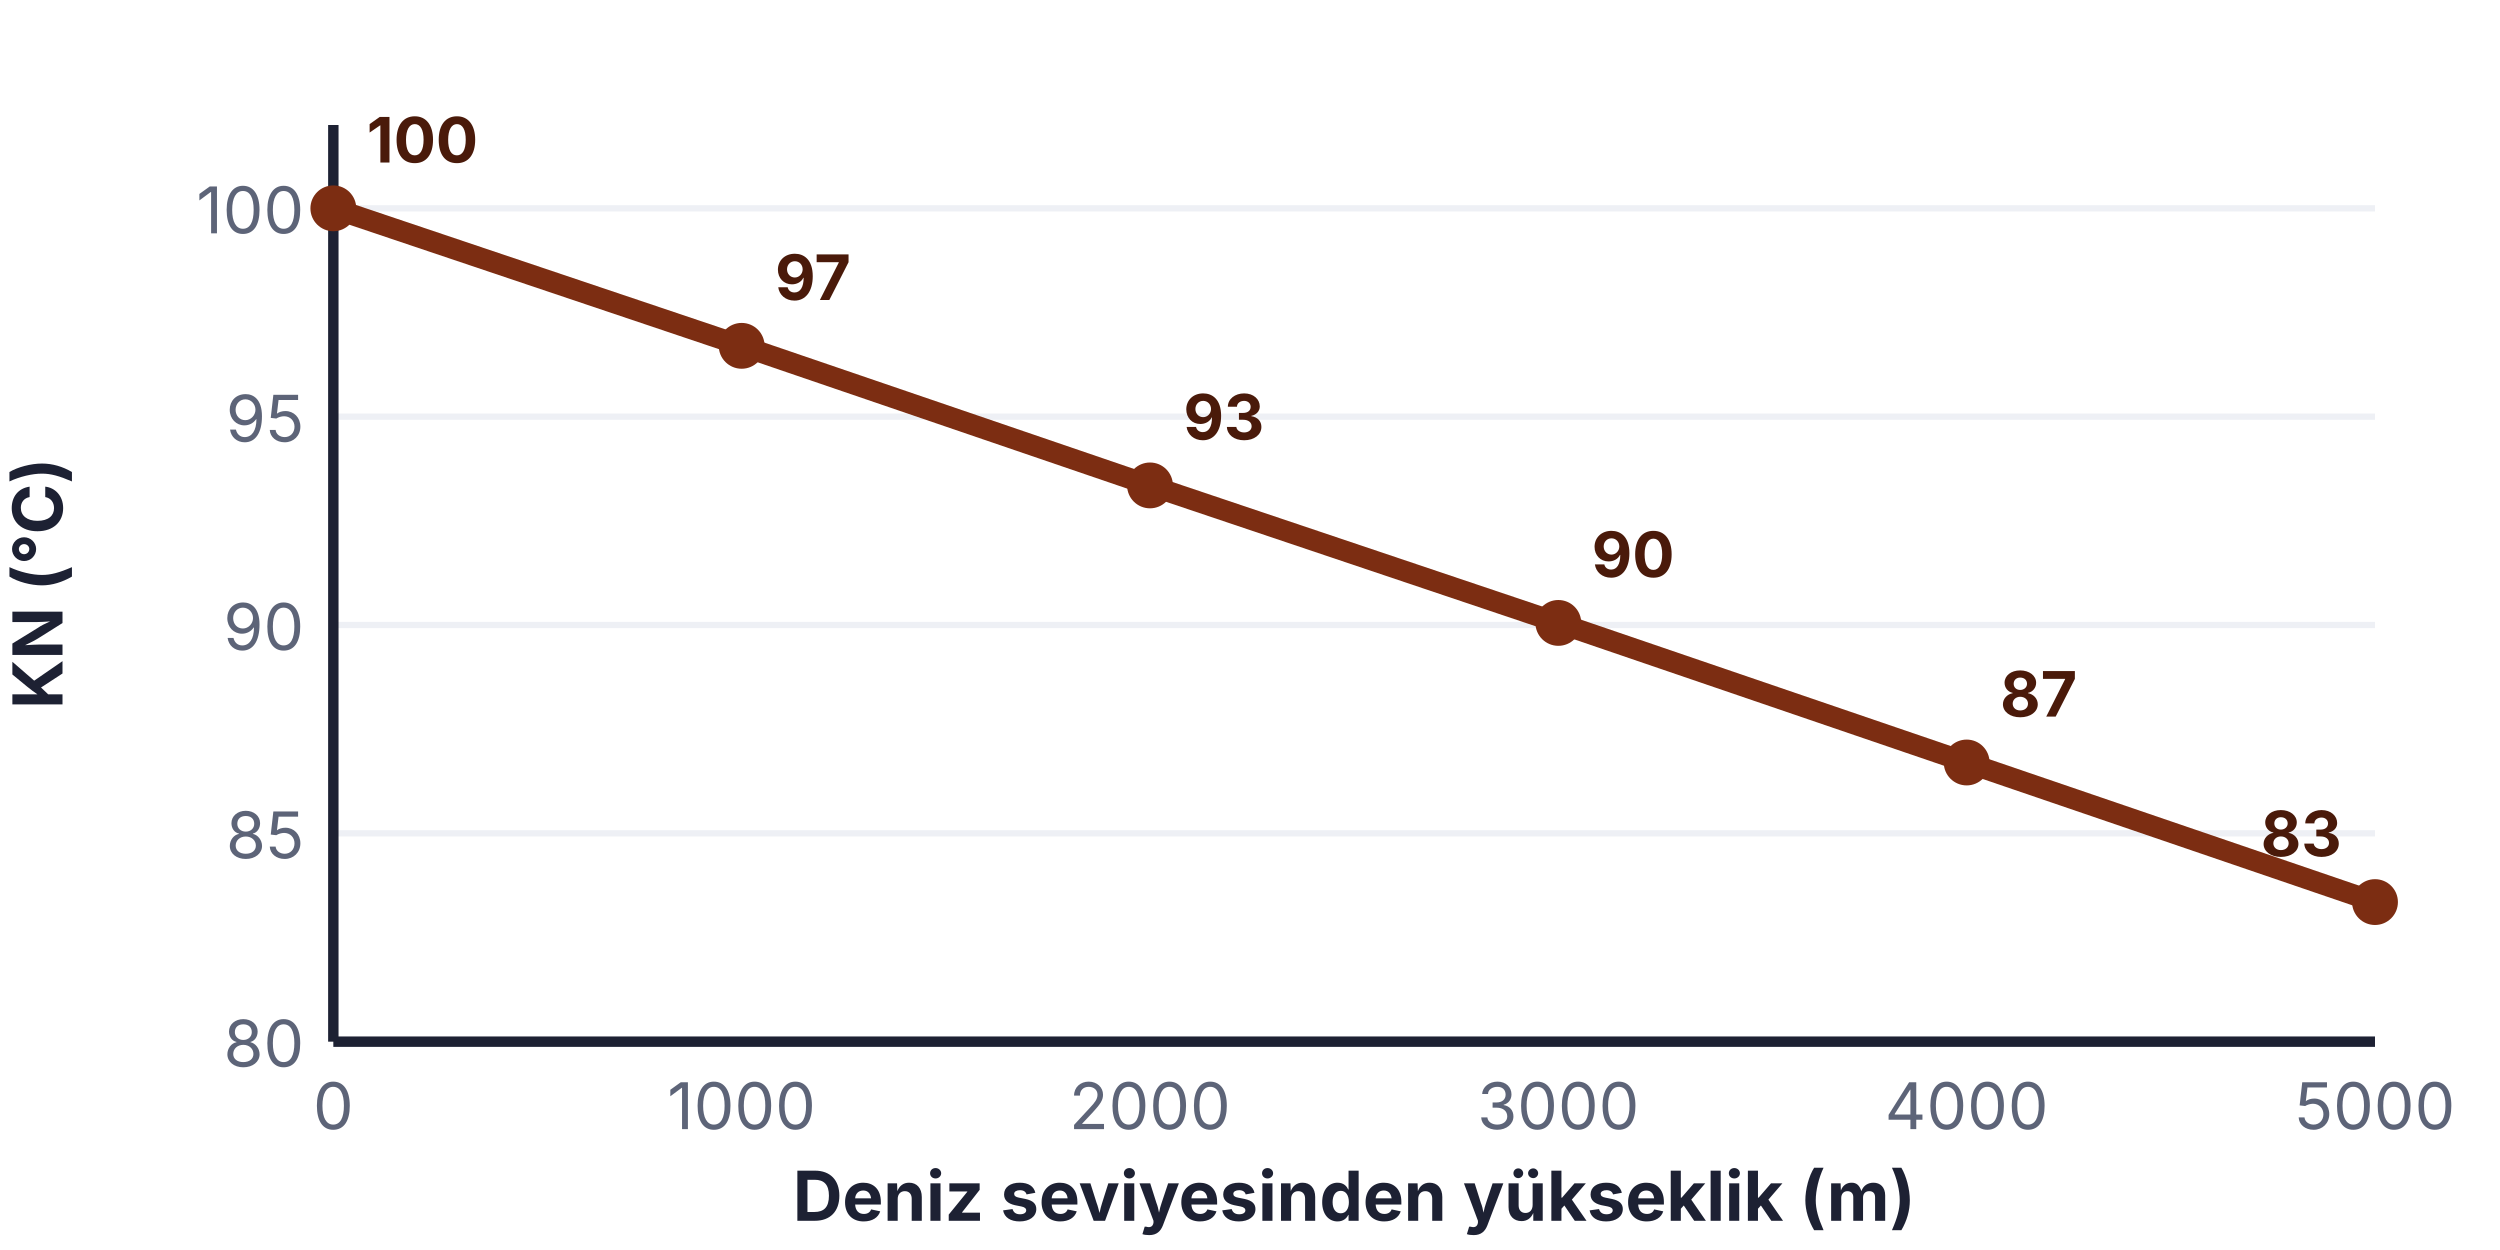
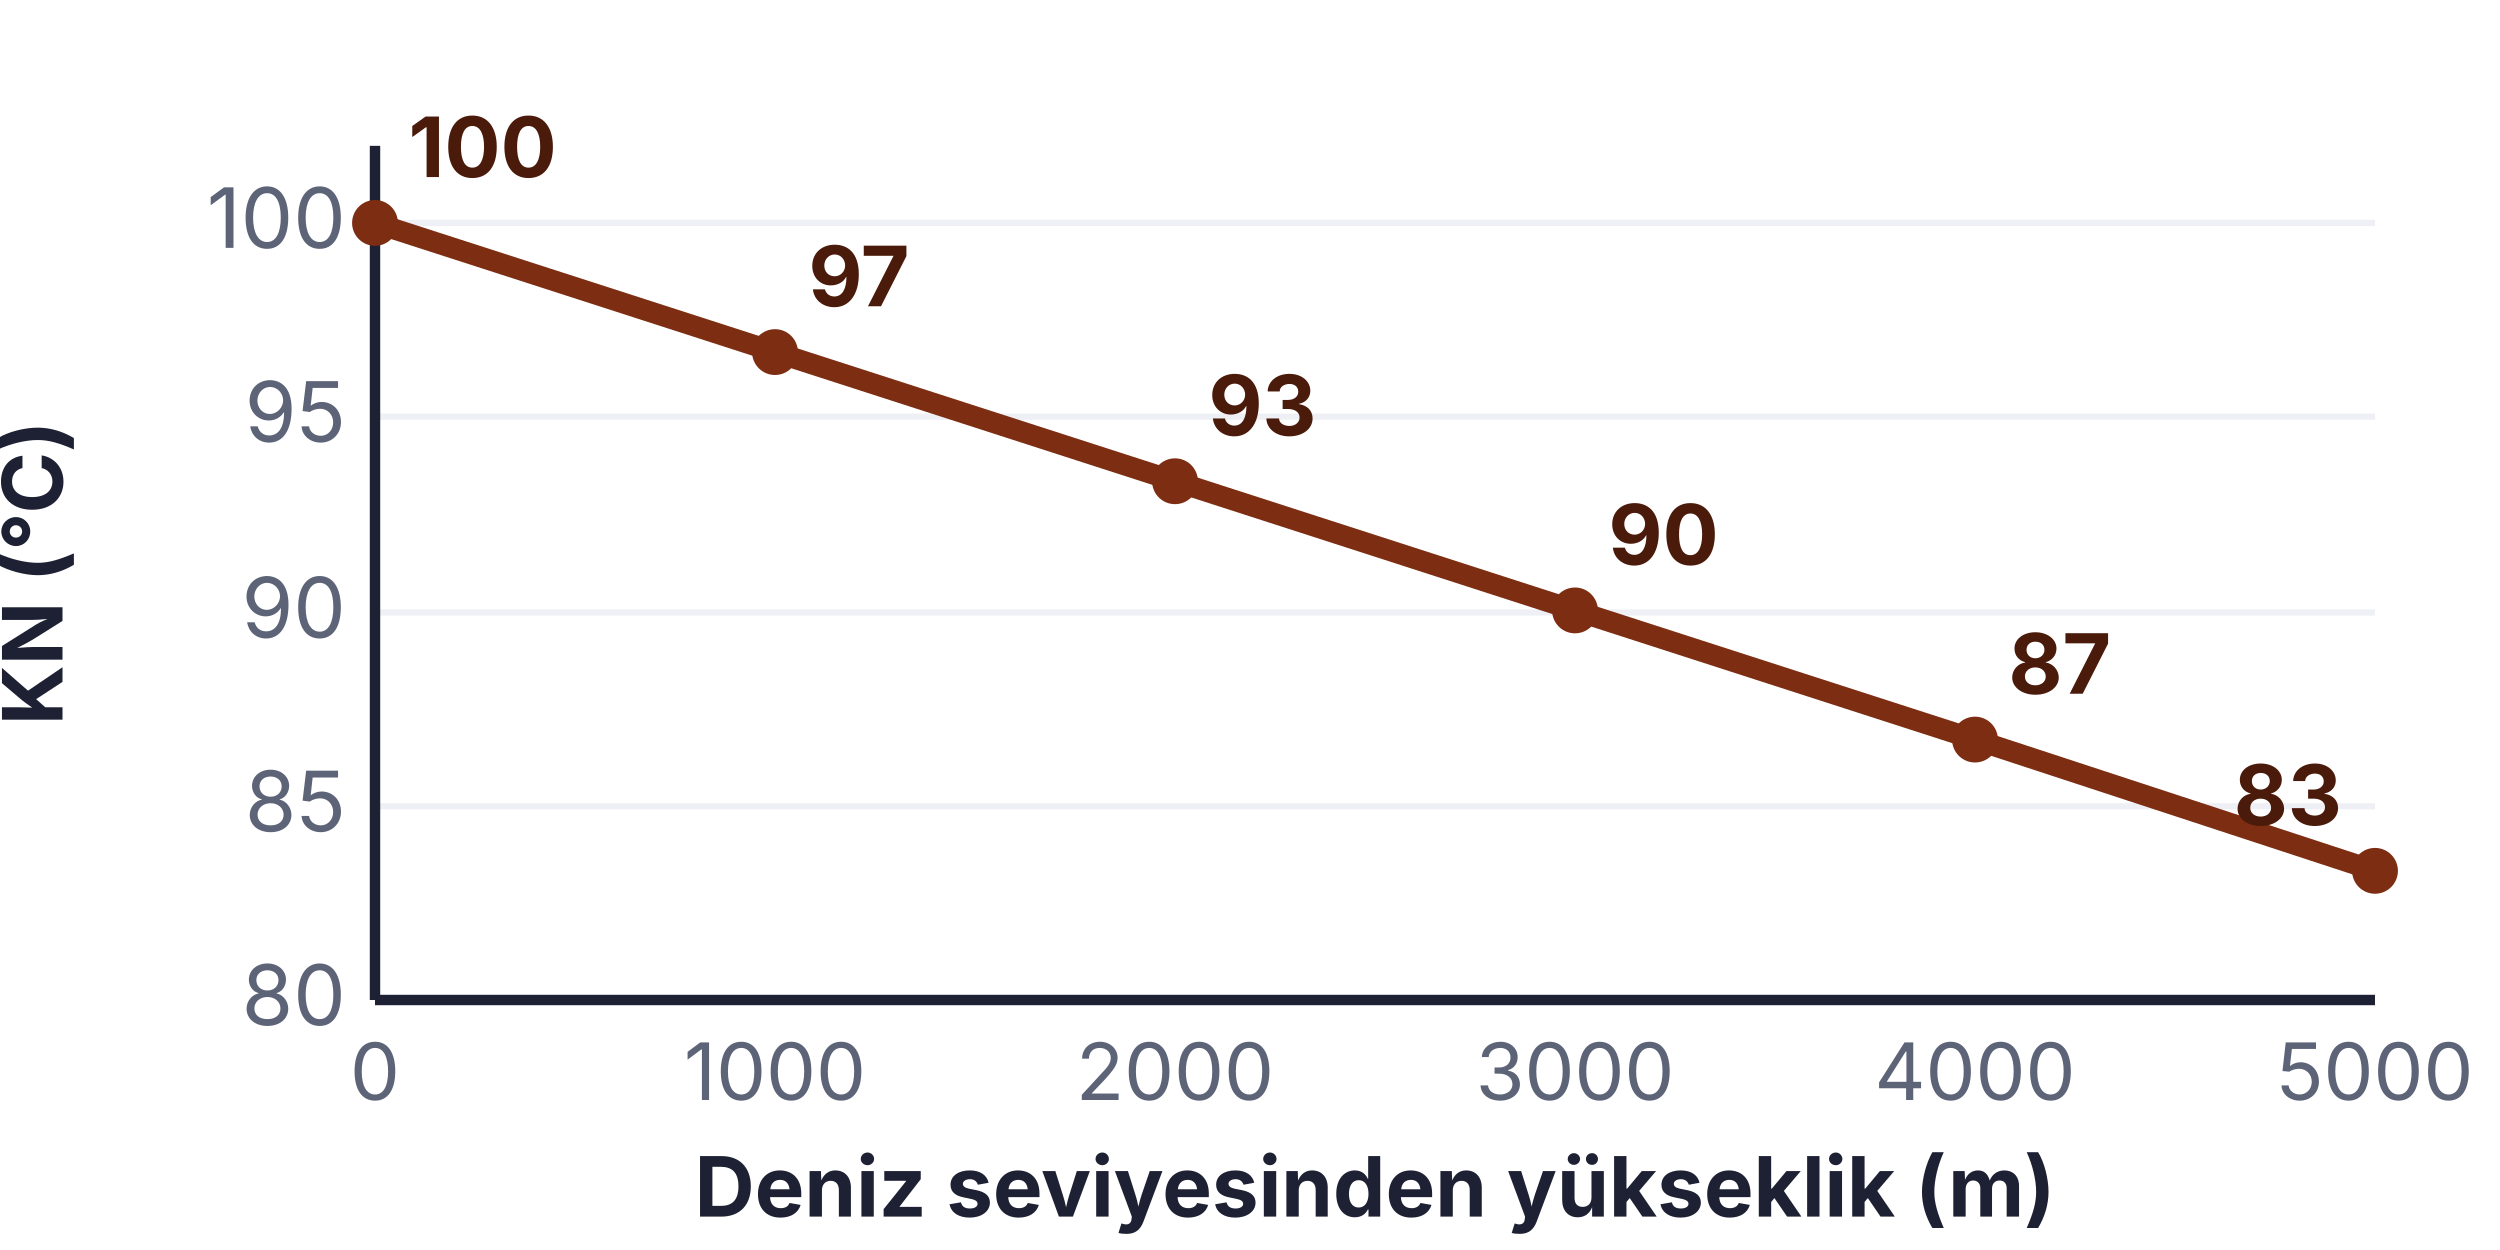
<svg viewBox="0 0 120 60" class="grafik">
  <g font-family="Inter">
-     <line x1="16" y1="50.0" x2="114" y2="50.0" stroke="#eef0f5" stroke-width=".3" />
-     <text x="14.6" y="51.2" font-size="3.1" text-anchor="end" font-weight="400" fill="#5d6478">80</text>
-     <line x1="16" y1="40.0" x2="114" y2="40.0" stroke="#eef0f5" stroke-width=".3" />
-     <text x="14.6" y="41.2" font-size="3.1" text-anchor="end" font-weight="400" fill="#5d6478">85</text>
-     <line x1="16" y1="30.0" x2="114" y2="30.0" stroke="#eef0f5" stroke-width=".3" />
-     <text x="14.6" y="31.2" font-size="3.1" text-anchor="end" font-weight="400" fill="#5d6478">90</text>
-     <line x1="16" y1="20.0" x2="114" y2="20.0" stroke="#eef0f5" stroke-width=".3" />
-     <text x="14.6" y="21.2" font-size="3.1" text-anchor="end" font-weight="400" fill="#5d6478">95</text>
-     <line x1="16" y1="10.0" x2="114" y2="10.0" stroke="#eef0f5" stroke-width=".3" />
-     <text x="14.6" y="11.2" font-size="3.1" text-anchor="end" font-weight="400" fill="#5d6478">100</text>
-     <line x1="16" y1="50" x2="114" y2="50" stroke="#1d2133" stroke-width=".5" />
-     <line x1="16" y1="50" x2="16" y2="6" stroke="#1d2133" stroke-width=".5" />
-     <text x="16.0" y="54.2" font-size="3.1" text-anchor="middle" font-weight="400" fill="#5d6478">0</text>
-     <text x="35.6" y="54.2" font-size="3.1" text-anchor="middle" font-weight="400" fill="#5d6478">1000</text>
-     <text x="55.2" y="54.2" font-size="3.1" text-anchor="middle" font-weight="400" fill="#5d6478">2000</text>
-     <text x="74.8" y="54.2" font-size="3.1" text-anchor="middle" font-weight="400" fill="#5d6478">3000</text>
-     <text x="94.4" y="54.2" font-size="3.1" text-anchor="middle" font-weight="400" fill="#5d6478">4000</text>
-     <text x="114.0" y="54.2" font-size="3.1" text-anchor="middle" font-weight="400" fill="#5d6478">5000</text>
-     <polyline fill="none" stroke="#7c2d12" stroke-width="1" points="16.0,10.0 35.6,16.6 55.2,23.3 74.8,29.9 94.4,36.6 114.0,43.3" />
-     <circle cx="16.0" cy="10.0" r="1.1" fill="#7c2d12" />
-     <text x="17.6" y="7.8" font-size="3" text-anchor="start" font-weight="700" fill="#4a1a0a">100</text>
-     <circle cx="35.6" cy="16.6" r="1.1" fill="#7c2d12" />
-     <text x="37.2" y="14.4" font-size="3" text-anchor="start" font-weight="700" fill="#4a1a0a">97</text>
-     <circle cx="55.2" cy="23.3" r="1.1" fill="#7c2d12" />
-     <text x="56.8" y="21.1" font-size="3" text-anchor="start" font-weight="700" fill="#4a1a0a">93</text>
-     <circle cx="74.8" cy="29.9" r="1.1" fill="#7c2d12" />
-     <text x="76.4" y="27.7" font-size="3" text-anchor="start" font-weight="700" fill="#4a1a0a">90</text>
-     <circle cx="94.4" cy="36.6" r="1.1" fill="#7c2d12" />
-     <text x="96.0" y="34.4" font-size="3" text-anchor="start" font-weight="700" fill="#4a1a0a">87</text>
-     <circle cx="114.0" cy="43.3" r="1.1" fill="#7c2d12" />
-     <text x="112.4" y="41.1" font-size="3" text-anchor="end" font-weight="700" fill="#4a1a0a">83</text>
-     <text x="65.0" y="58.6" font-size="3.3" text-anchor="middle" font-weight="700" fill="#1d2133">Deniz seviyesinden yükseklik (m)</text>
-     <text x="3.0" y="28.0" font-size="3.3" text-anchor="middle" font-weight="700" fill="#1d2133" transform="rotate(-90 3 28.0)">KN (°C)</text>
+     <line x1="18" y1="48.0" x2="114" y2="48.0" stroke="#eef0f5" stroke-width=".3" />
+     <text x="16.6" y="49.2" font-size="4" text-anchor="end" font-weight="400" fill="#5d6478">80</text>
+     <line x1="18" y1="38.7" x2="114" y2="38.7" stroke="#eef0f5" stroke-width=".3" />
+     <text x="16.6" y="39.9" font-size="4" text-anchor="end" font-weight="400" fill="#5d6478">85</text>
+     <line x1="18" y1="29.4" x2="114" y2="29.4" stroke="#eef0f5" stroke-width=".3" />
+     <text x="16.6" y="30.6" font-size="4" text-anchor="end" font-weight="400" fill="#5d6478">90</text>
+     <line x1="18" y1="20.0" x2="114" y2="20.0" stroke="#eef0f5" stroke-width=".3" />
+     <text x="16.6" y="21.2" font-size="4" text-anchor="end" font-weight="400" fill="#5d6478">95</text>
+     <line x1="18" y1="10.7" x2="114" y2="10.7" stroke="#eef0f5" stroke-width=".3" />
+     <text x="16.6" y="11.9" font-size="4" text-anchor="end" font-weight="400" fill="#5d6478">100</text>
+     <line x1="18" y1="48" x2="114" y2="48" stroke="#1d2133" stroke-width=".5" />
+     <line x1="18" y1="48" x2="18" y2="7" stroke="#1d2133" stroke-width=".5" />
+     <text x="18.0" y="52.8" font-size="3.8" text-anchor="middle" font-weight="400" fill="#5d6478">0</text>
+     <text x="37.2" y="52.8" font-size="3.8" text-anchor="middle" font-weight="400" fill="#5d6478">1000</text>
+     <text x="56.4" y="52.8" font-size="3.8" text-anchor="middle" font-weight="400" fill="#5d6478">2000</text>
+     <text x="75.6" y="52.8" font-size="3.8" text-anchor="middle" font-weight="400" fill="#5d6478">3000</text>
+     <text x="94.8" y="52.8" font-size="3.8" text-anchor="middle" font-weight="400" fill="#5d6478">4000</text>
+     <text x="114.0" y="52.8" font-size="3.8" text-anchor="middle" font-weight="400" fill="#5d6478">5000</text>
+     <polyline fill="none" stroke="#7c2d12" stroke-width="1" points="18.0,10.7 37.2,16.9 56.4,23.1 75.6,29.3 94.8,35.5 114.0,41.8" />
+     <circle cx="18.0" cy="10.7" r="1.1" fill="#7c2d12" />
+     <text x="19.6" y="8.5" font-size="4" text-anchor="start" font-weight="700" fill="#4a1a0a">100</text>
+     <circle cx="37.2" cy="16.9" r="1.1" fill="#7c2d12" />
+     <text x="38.8" y="14.7" font-size="4" text-anchor="start" font-weight="700" fill="#4a1a0a">97</text>
+     <circle cx="56.4" cy="23.1" r="1.1" fill="#7c2d12" />
+     <text x="58.0" y="20.9" font-size="4" text-anchor="start" font-weight="700" fill="#4a1a0a">93</text>
+     <circle cx="75.6" cy="29.3" r="1.1" fill="#7c2d12" />
+     <text x="77.2" y="27.1" font-size="4" text-anchor="start" font-weight="700" fill="#4a1a0a">90</text>
+     <circle cx="94.8" cy="35.5" r="1.1" fill="#7c2d12" />
+     <text x="96.4" y="33.3" font-size="4" text-anchor="start" font-weight="700" fill="#4a1a0a">87</text>
+     <circle cx="114.0" cy="41.8" r="1.1" fill="#7c2d12" />
+     <text x="112.4" y="39.6" font-size="4" text-anchor="end" font-weight="700" fill="#4a1a0a">83</text>
+     <text x="66.0" y="58.4" font-size="4" text-anchor="middle" font-weight="700" fill="#1d2133">Deniz seviyesinden yükseklik (m)</text>
+     <text x="3.0" y="27.5" font-size="4" text-anchor="middle" font-weight="700" fill="#1d2133" transform="rotate(-90 3 27.5)">KN (°C)</text>
  </g>
</svg>
